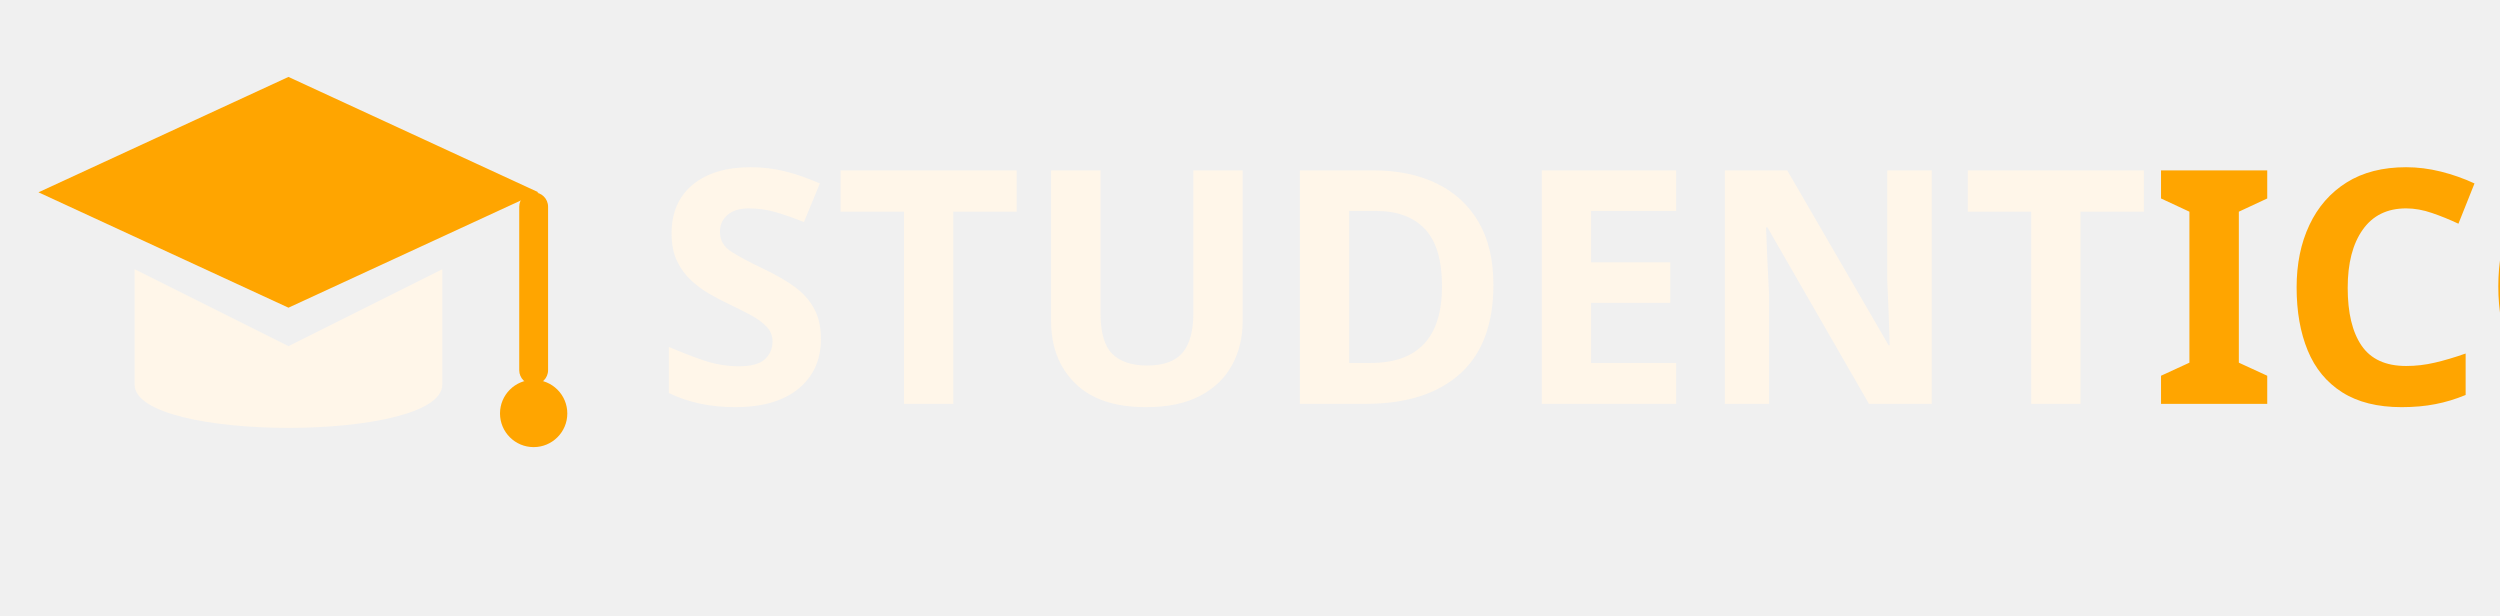
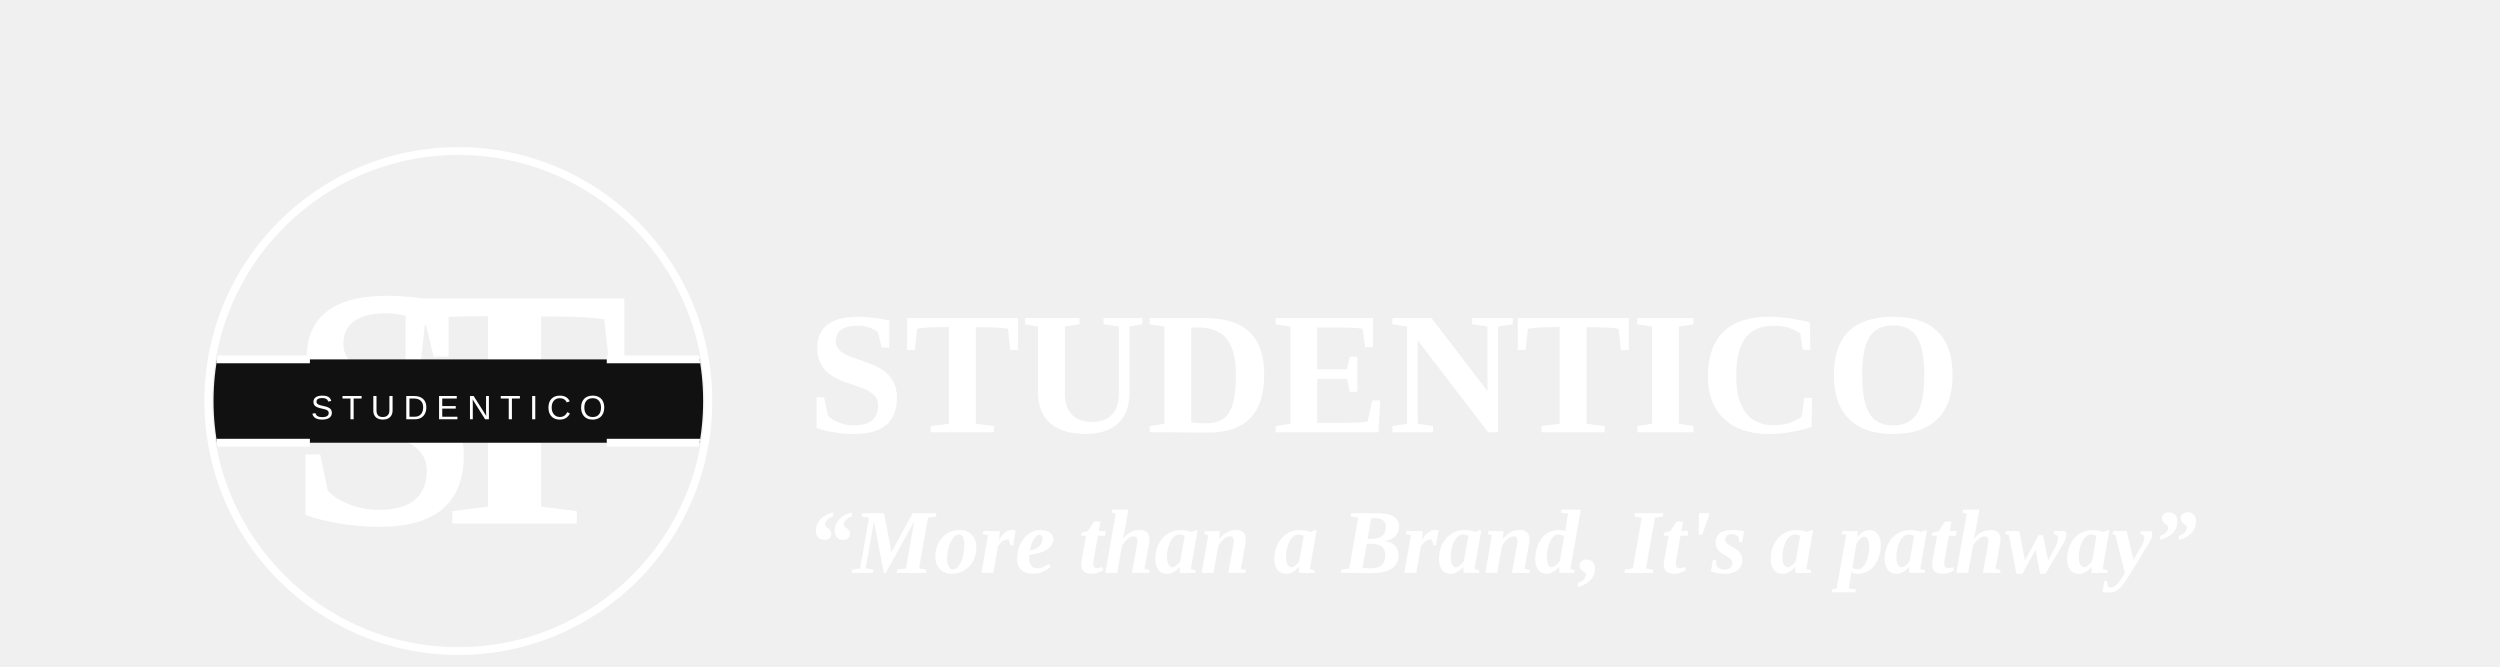
- <svg xmlns="http://www.w3.org/2000/svg" viewBox="0 0 260 64" role="img" aria-label="Studentico">
-   <g transform="translate(4 6)">
-     <path d="M26 2 L52 14 L26 26 L0 14 Z" fill="#FFA500" />
-     <path d="M10 22 V34 C10 40 42 40 42 34 V22 L26 30 Z" fill="#FFF6E9" />
-     <rect x="50" y="14" width="3" height="20" rx="1.5" fill="#FFA500" />
-     <circle cx="51.5" cy="37" r="3.5" fill="#FFA500" />
+ <svg xmlns="http://www.w3.org/2000/svg" viewBox="0 0 960 256" role="img" aria-label="Studentico — More than a Brand, It's a pathway">
+   <defs>
+     <clipPath id="seal-clip">
+       <circle cx="176" cy="154" r="94" />
+     </clipPath>
+   </defs>
+   <g fill="#FFFFFF">
+     <g clip-path="url(#seal-clip)">
+       <text x="176" y="201" text-anchor="middle" font-family="'Bodoni MT', Didot, Georgia, 'Times New Roman', serif" font-size="132" font-weight="700" letter-spacing="-30">ST</text>
+       <rect x="80" y="138" width="192" height="32" fill="#111111" />
+       <path d="M80 138h39M233 138h39M80 170h39M233 170h39" fill="none" stroke="#FFFFFF" stroke-width="3" />
+     </g>
+     <circle cx="176" cy="154" r="96" fill="none" stroke="#FFFFFF" stroke-width="3" />
+     <text x="176" y="161" text-anchor="middle" font-family="Arial, sans-serif" font-size="13" letter-spacing="3.2">STUDENTICO</text>
+     <text x="310" y="166" font-family="'Bodoni MT', Didot, Georgia, 'Times New Roman', serif" font-size="67" font-weight="700" textLength="610" lengthAdjust="spacingAndGlyphs">STUDENTICO</text>
+     <text x="310" y="220" font-family="'Bodoni MT', Didot, Georgia, 'Times New Roman', serif" font-size="35" font-style="italic" font-weight="700" textLength="610" lengthAdjust="spacingAndGlyphs">“More than a Brand, It's a pathway”</text>
  </g>
-   <text x="68" y="42" font-family="Oswald, Anton, Impact, sans-serif" font-weight="700" font-size="34" textLength="186" lengthAdjust="spacingAndGlyphs" fill="#FFF6E9">STUDENT<tspan fill="#FFA500">ICO</tspan>
-   </text>
</svg>
